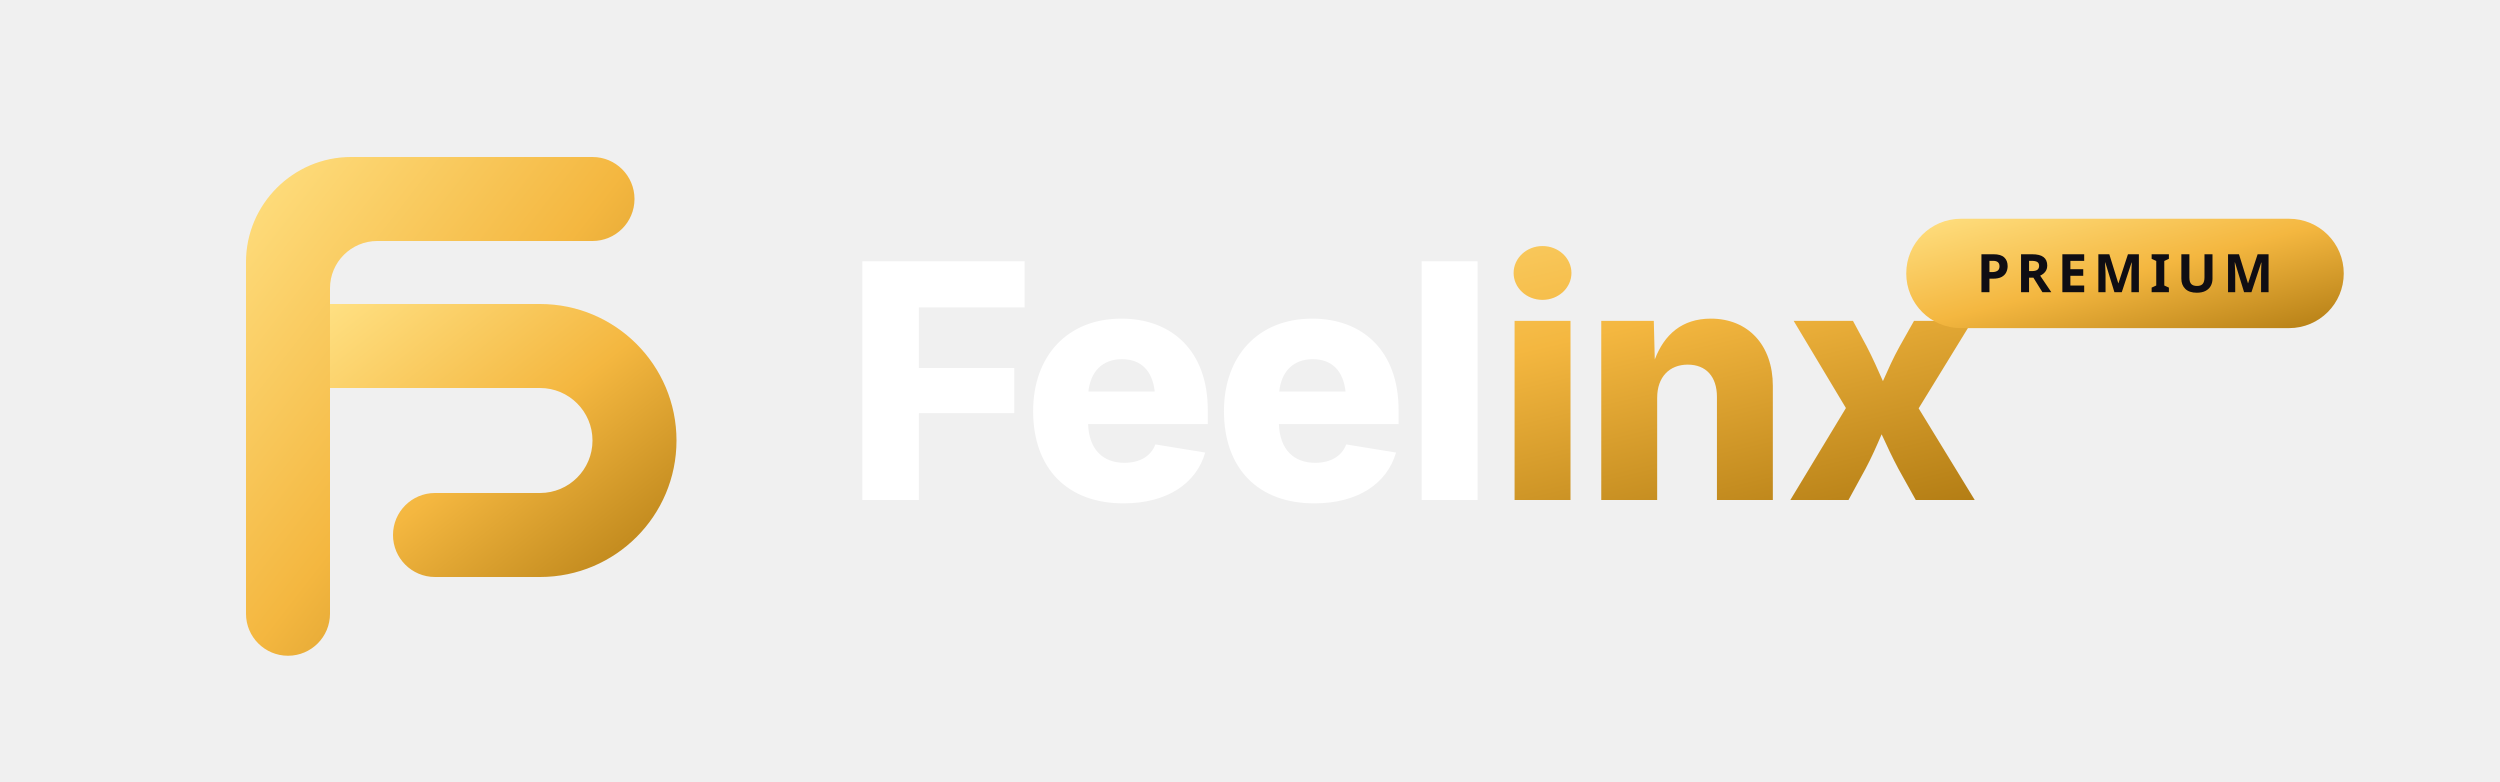
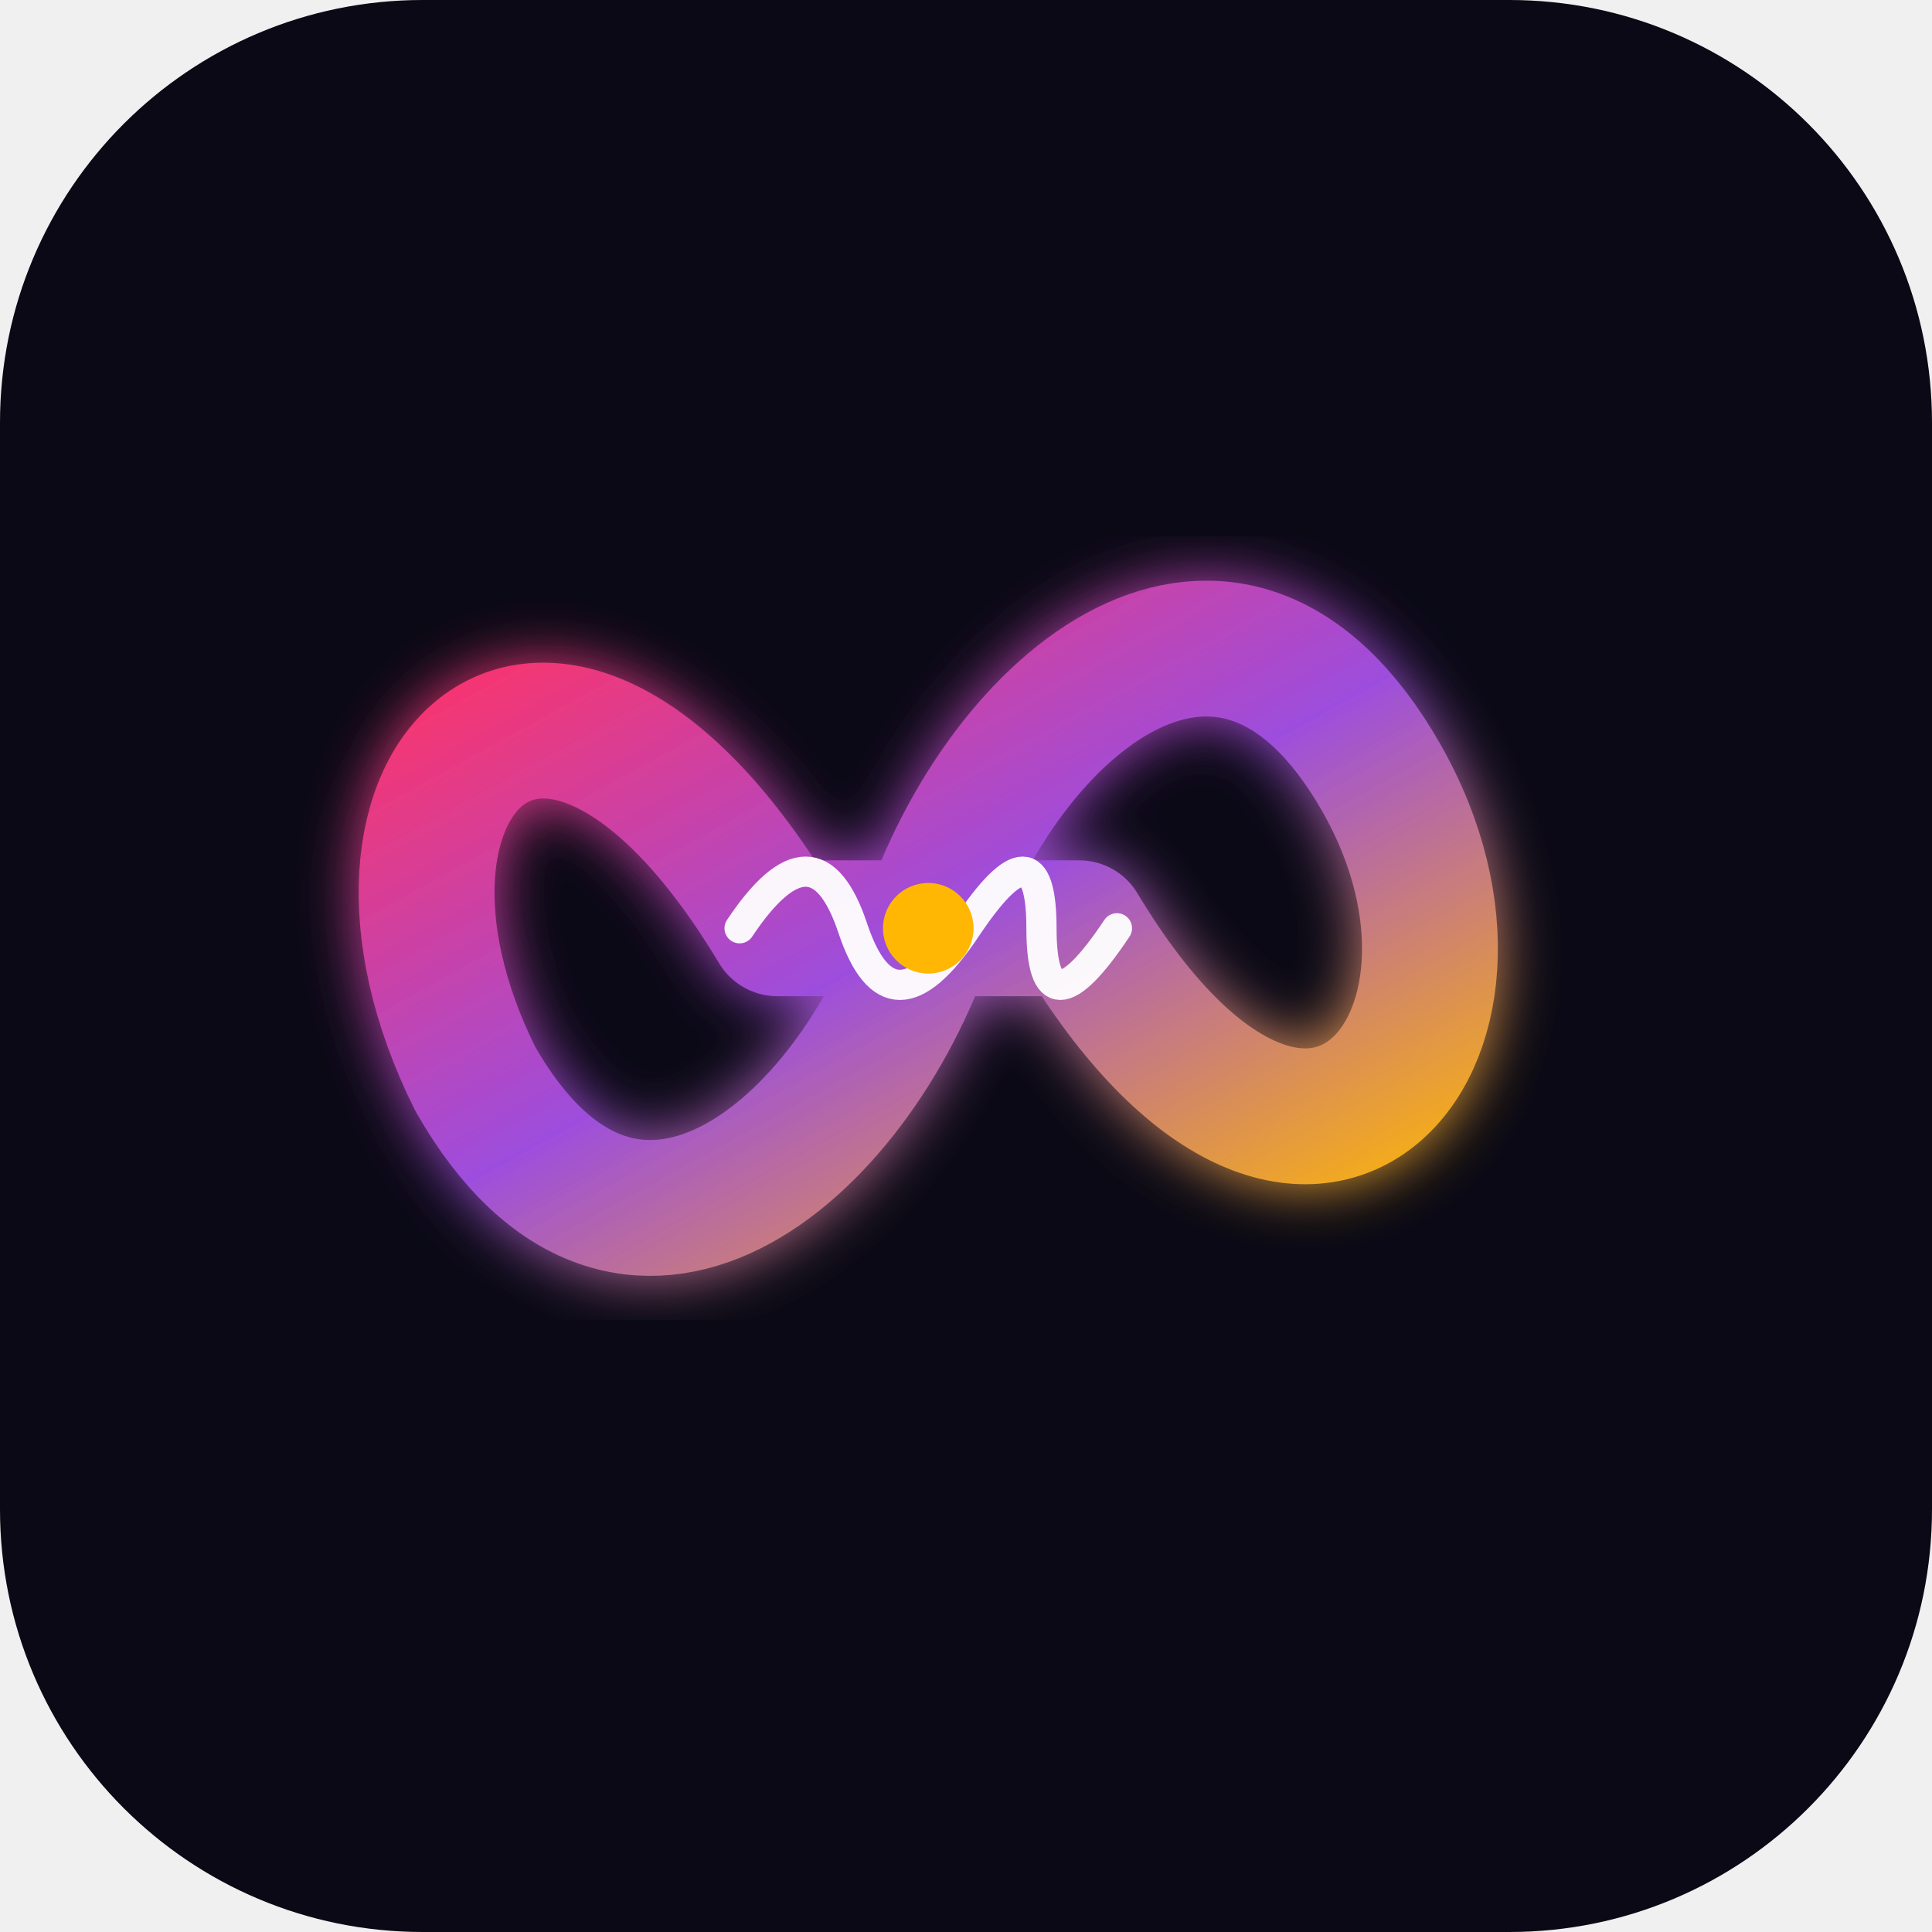
- <svg xmlns="http://www.w3.org/2000/svg" viewBox="0 0 1600 500" width="100%" height="100%">
+ <svg xmlns="http://www.w3.org/2000/svg" viewBox="0 0 512 512" width="512" height="512">
  <defs>
-     <linearGradient id="goldGrad" x1="0%" y1="0%" x2="100%" y2="100%">
-       <stop offset="0%" stop-color="#FFE082" />
-       <stop offset="50%" stop-color="#F4B740" />
-       <stop offset="100%" stop-color="#B37D14" />
+     <linearGradient id="symGlow" x1="0%" y1="0%" x2="100%" y2="100%">
+       <stop offset="0%" stop-color="#FF3366" />
+       <stop offset="50%" stop-color="#9D4EDD" />
+       <stop offset="100%" stop-color="#FFB703" />
    </linearGradient>
+     <filter id="glowSym" x="-20%" y="-20%" width="140%" height="140%">
+       <feGaussianBlur stdDeviation="8" result="blur" />
+       <feComposite in="SourceGraphic" in2="blur" operator="over" />
+     </filter>
  </defs>
-   <g transform="translate(60, 40) scale(0.84)">
-     <path fill="url(#goldGrad)" d="M 116,420 V 152 C 116,108 152,72 196,72 H 380 C 397.67,72 412,86.33 412,104 C 412,121.67 397.67,136 380,136 H 216 C 196.12,136 180,152.12 180,172 V 420 C 180,437.67 165.67,452 148,452 C 130.33,452 116,437.67 116,420 Z" />
-     <path fill="url(#goldGrad)" d="M 180,248 H 340 C 362.09,248 380,265.91 380,288 C 380,310.09 362.09,328 340,328 H 260 C 242.33,328 228,342.33 228,360 C 228,377.67 242.33,392 260,392 H 340 C 397.44,392 444,345.44 444,288 C 444,230.56 397.44,184 340,184 H 180 V 248 Z" />
+   <rect width="100%" height="100%" fill="#0A0915" rx="112" />
+   <g transform="translate(66, 66)">
+     <path d="M 140 180 C 80 80, 20 140, 60 220 C 100 290, 160 240, 180 180 C 200 120, 260 70, 300 140 C 340 210, 280 280, 220 180 Z" fill="none" stroke="url(#symGlow)" stroke-width="36" stroke-linecap="round" stroke-linejoin="round" filter="url(#glowSym)" />
+     <path d="M 130 180 Q 150 150 160 180 T 190 180 T 210 180 T 230 180" fill="none" stroke="#FFFFFF" stroke-width="8" stroke-linecap="round" opacity="0.95" />
+     <circle cx="180" cy="180" r="12" fill="#FFB703" />
  </g>
-   <text x="540" y="320" font-family="'Plus Jakarta Sans', 'Outfit', 'Inter', sans-serif" font-size="210" font-weight="800" letter-spacing="-4" fill="#FFFFFF">
-     Feel<tspan fill="url(#goldGrad)">inx</tspan>
-   </text>
-   <rect x="1220" y="140" width="280" height="70" rx="35" fill="url(#goldGrad)" />
-   <text x="1360" y="187" font-family="'Plus Jakarta Sans', sans-serif" font-size="34" font-weight="800" letter-spacing="4" text-anchor="middle" fill="#0F0D13">
-     PREMIUM
-   </text>
</svg>
